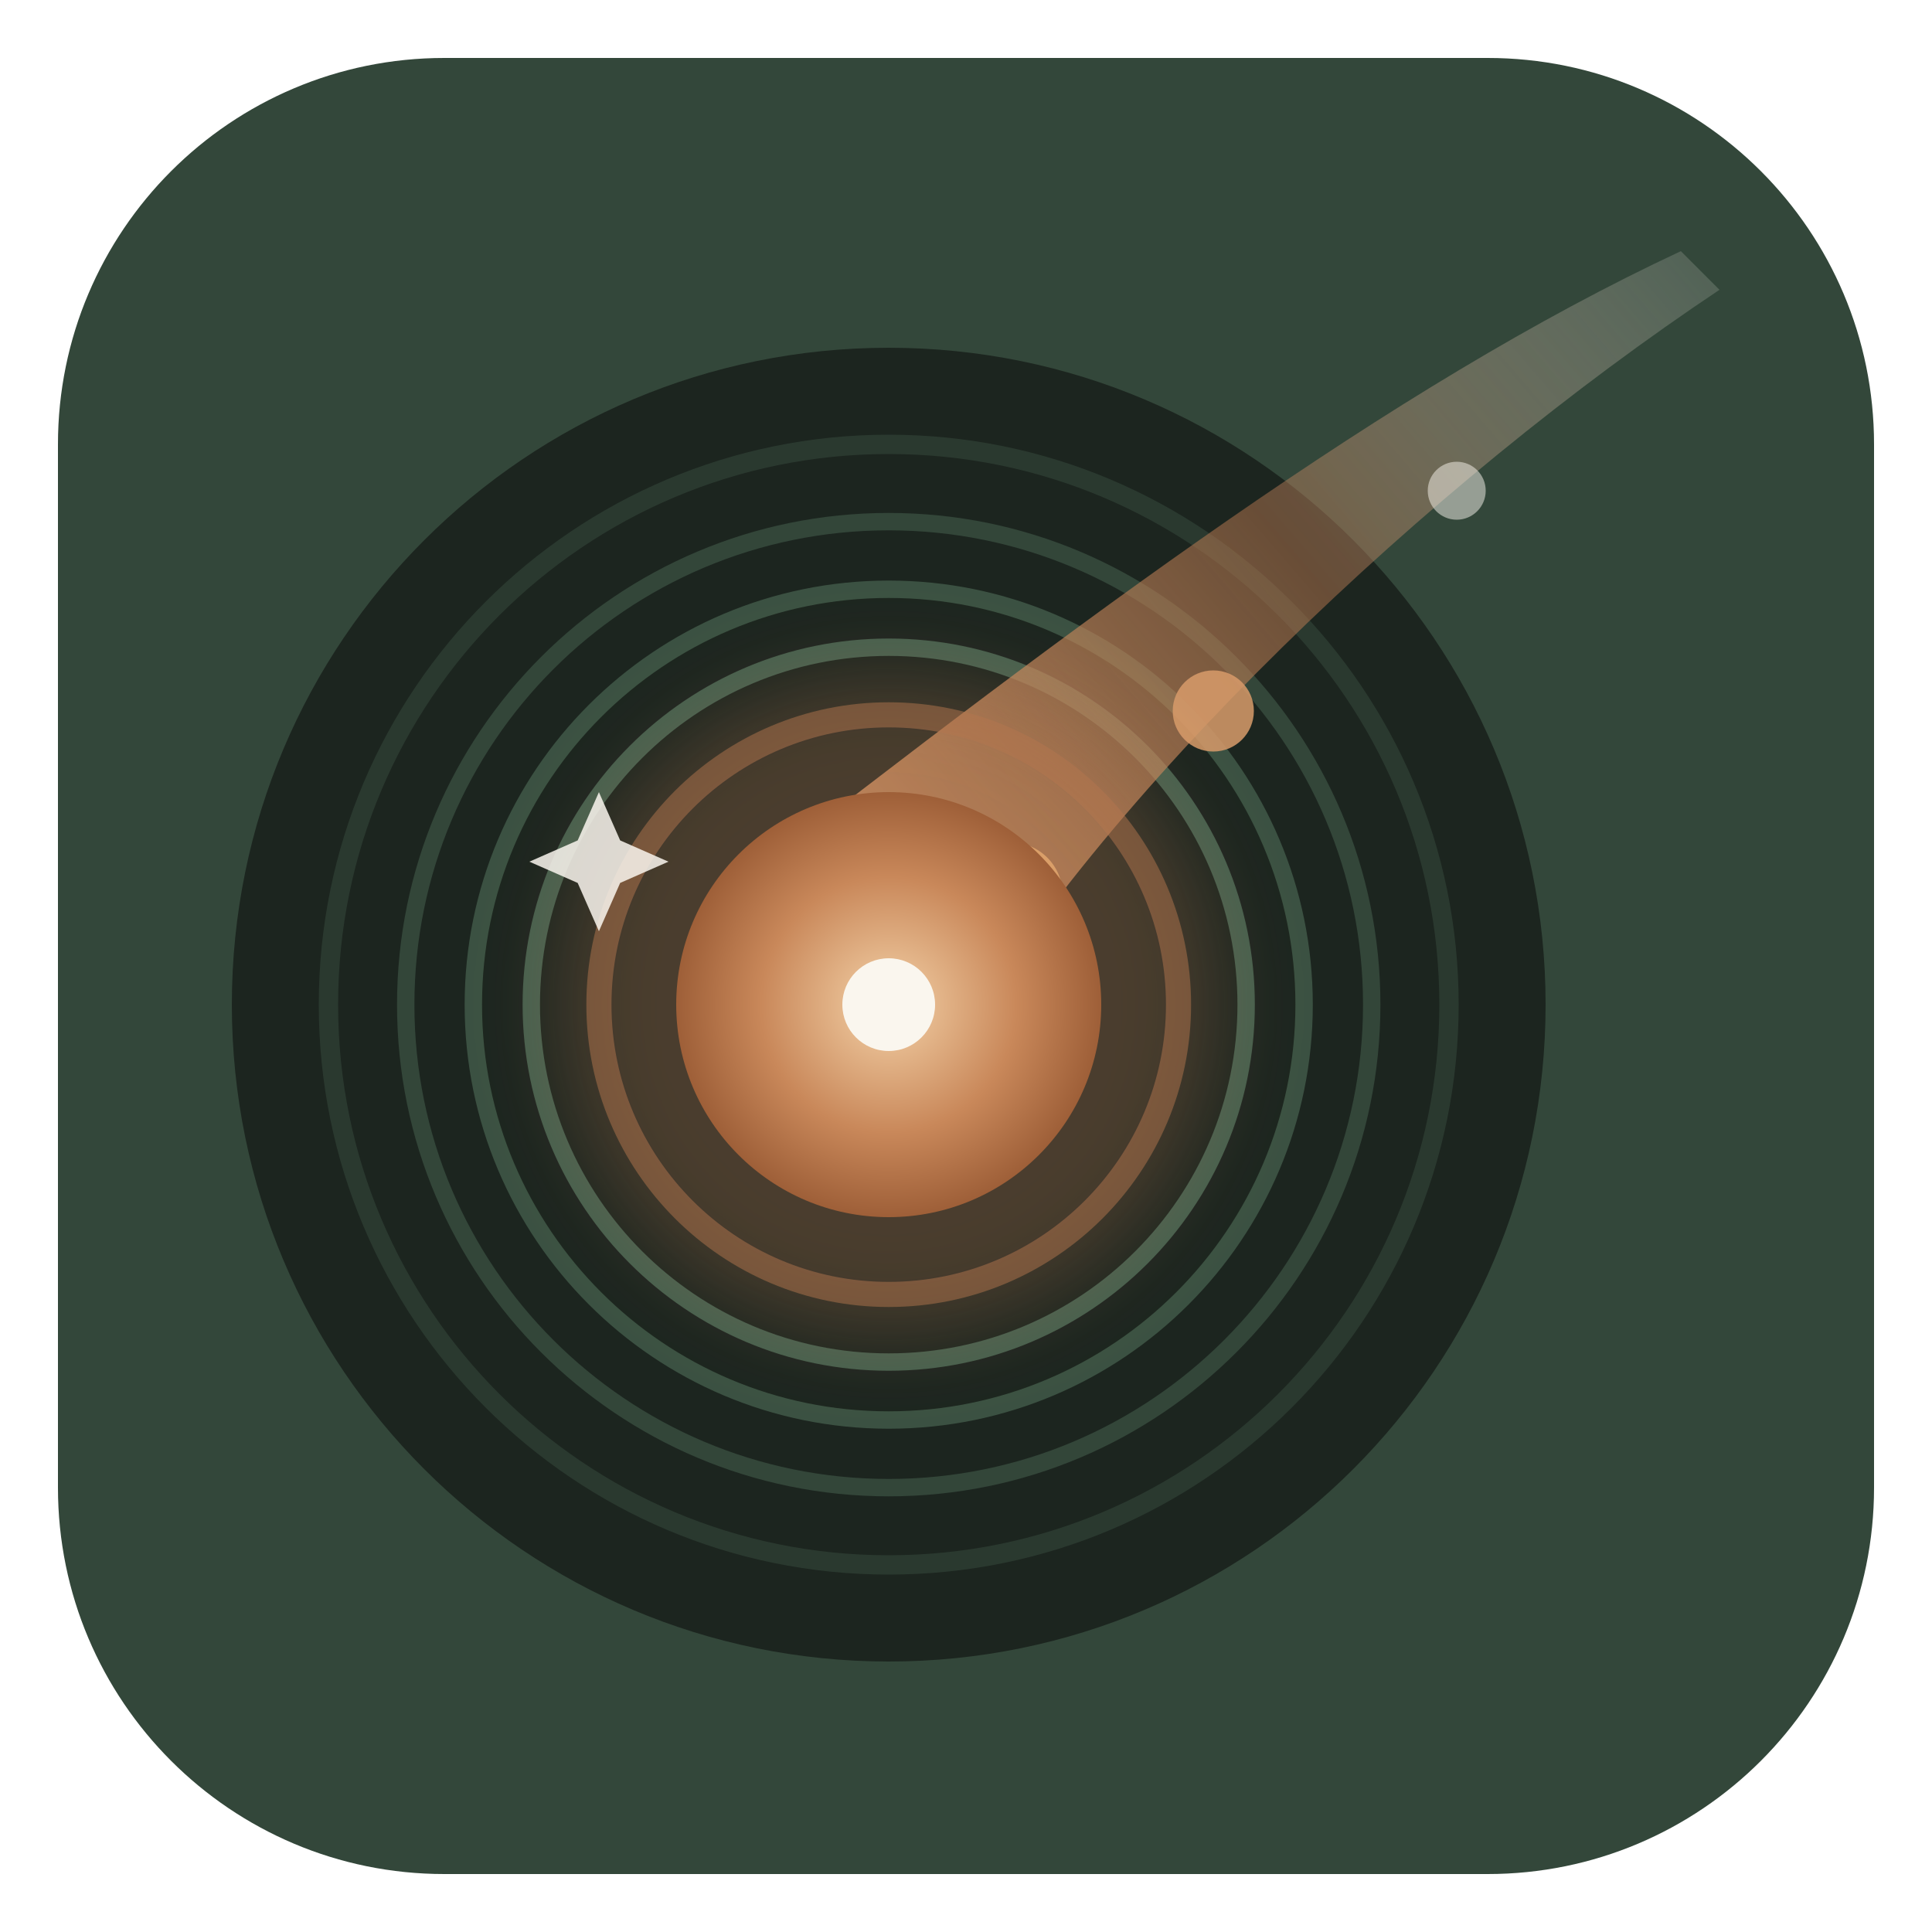
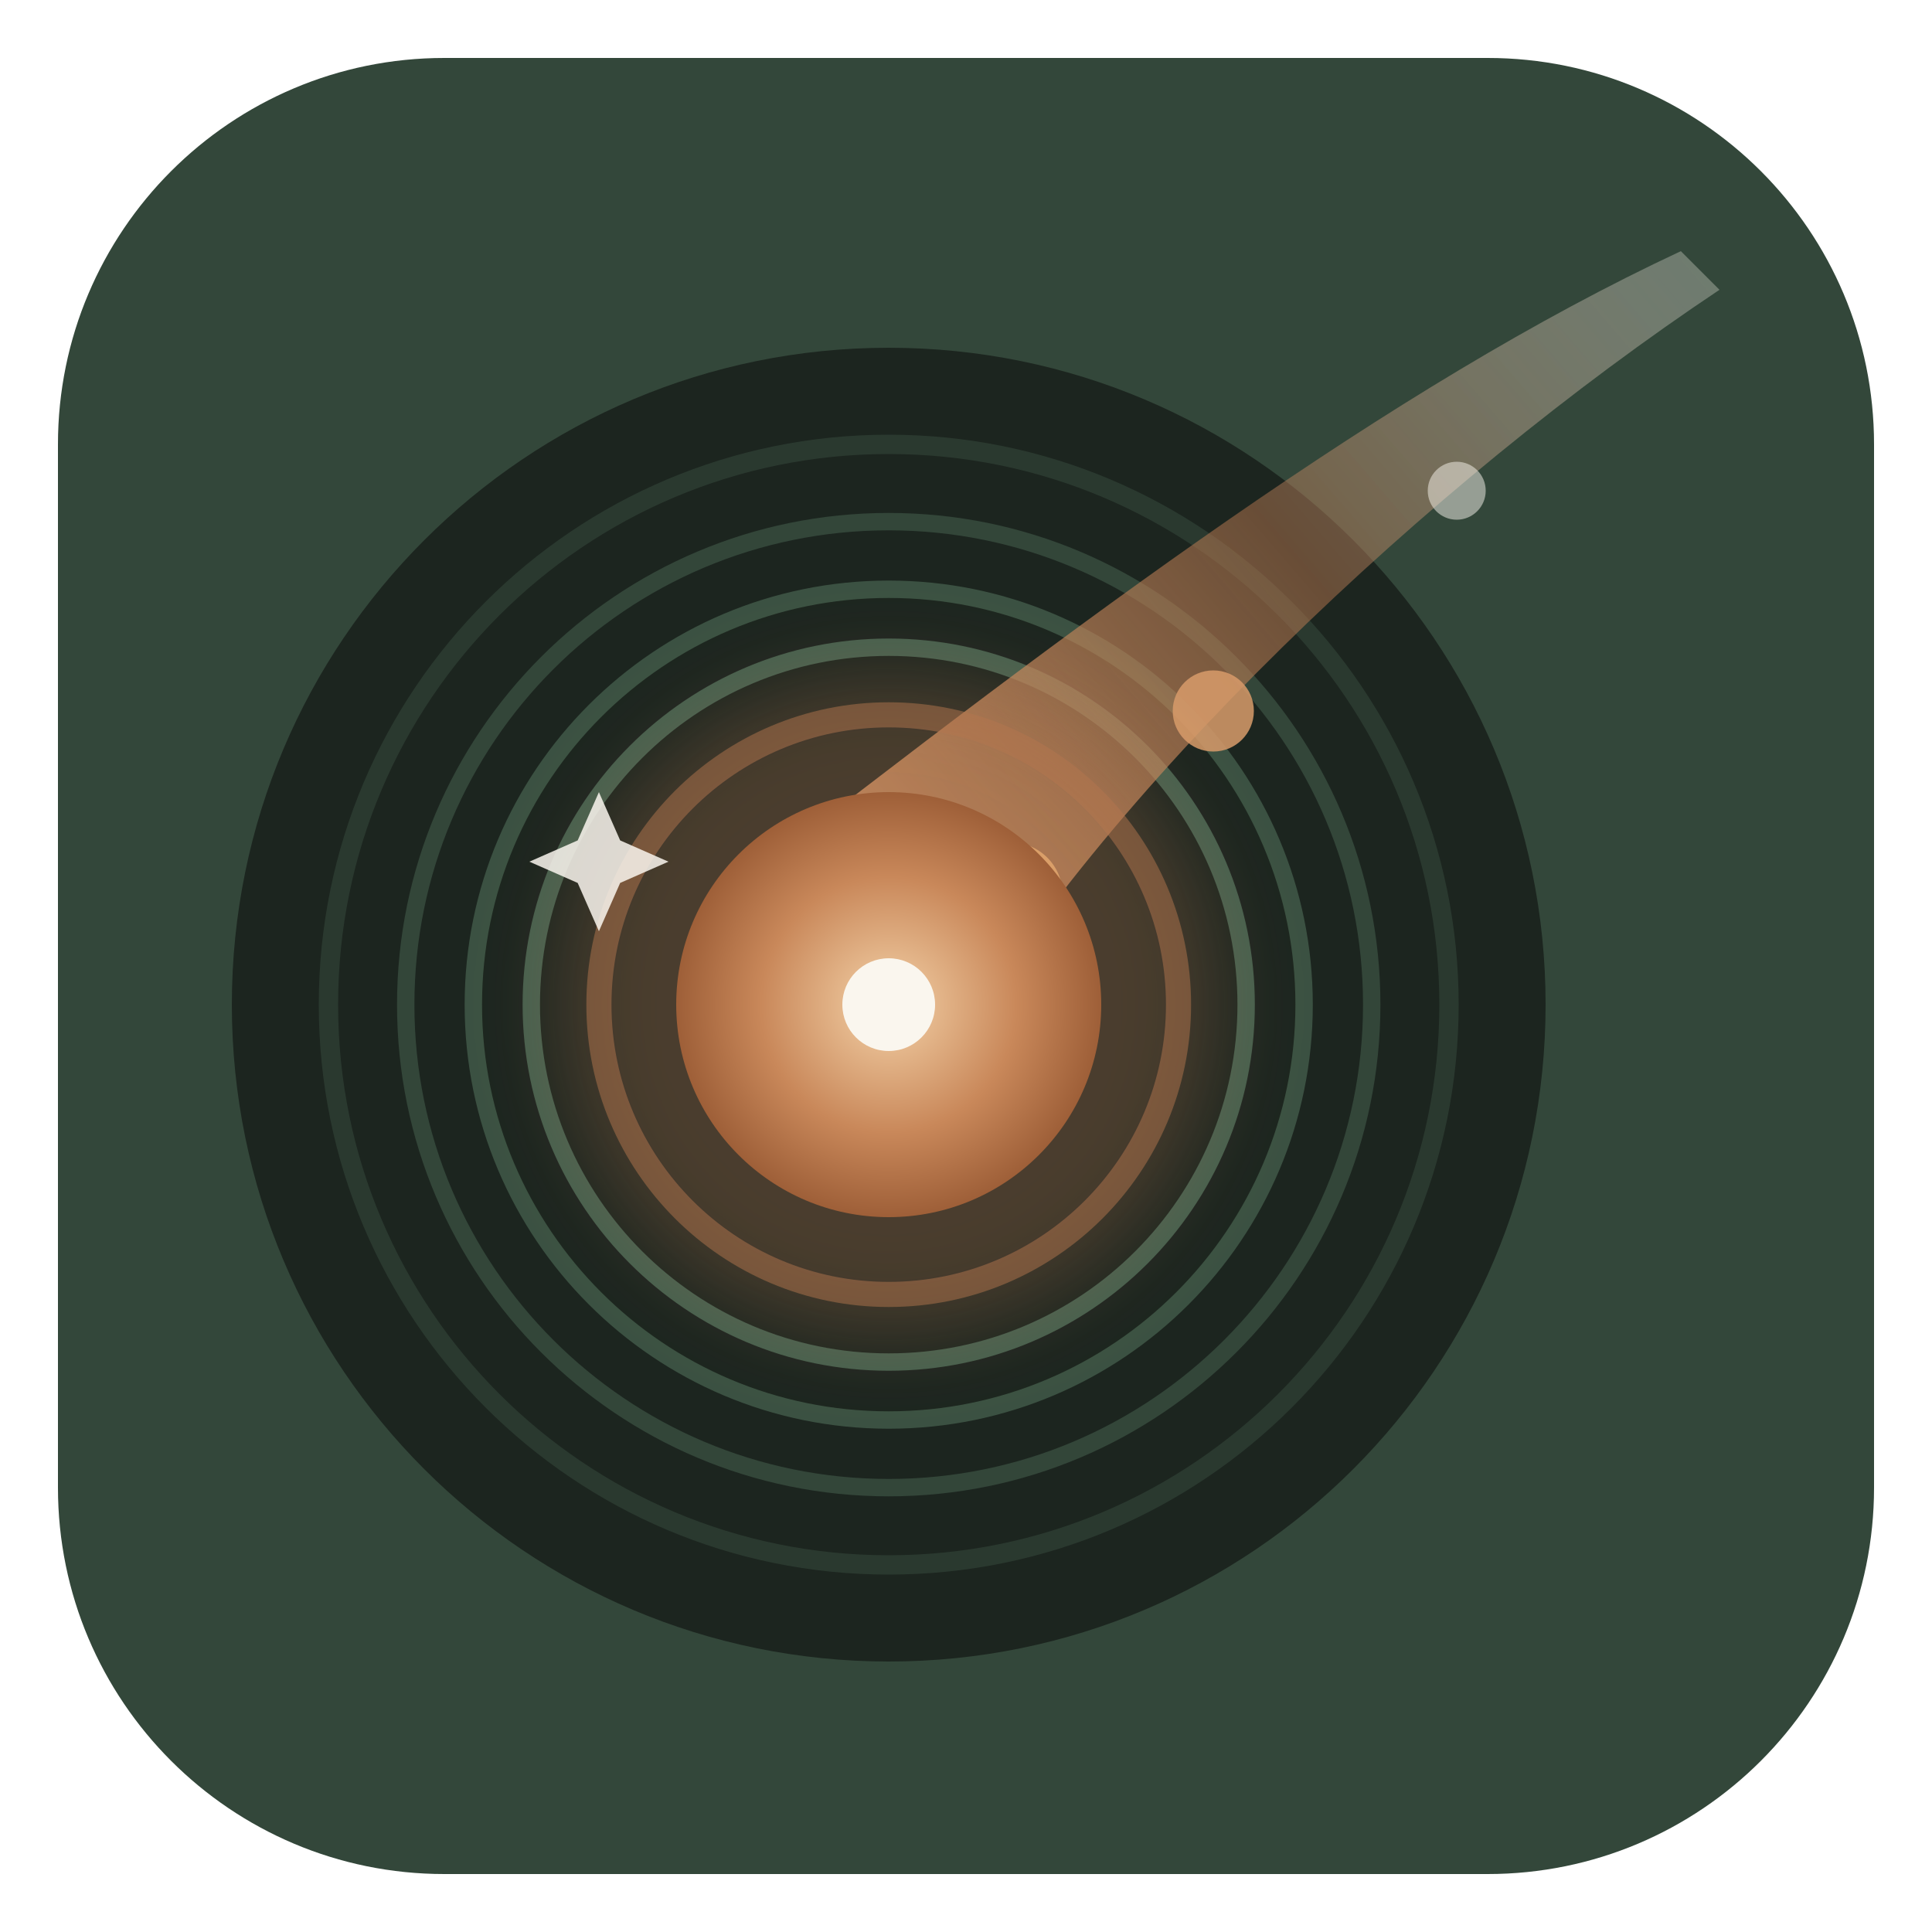
<svg xmlns="http://www.w3.org/2000/svg" width="512" height="512" viewBox="0 0 100 100">
  <defs>
    <linearGradient id="trailF" gradientUnits="userSpaceOnUse" x1="89" y1="15" x2="46" y2="52">
-       <stop offset="0%" stop-color="#FAF6EE" stop-opacity="0.16" />
+       <stop offset="0%" stop-color="#FAF6EE" stop-opacity="0.30" />
      <stop offset="45%" stop-color="#B5764F" stop-opacity="0.50" />
      <stop offset="100%" stop-color="#D89B6A" stop-opacity="0.95" />
    </linearGradient>
    <radialGradient id="orbF" cx="46" cy="52" r="11" gradientUnits="userSpaceOnUse">
      <stop offset="0%" stop-color="#F4D2A8" />
      <stop offset="60%" stop-color="#C9885A" />
      <stop offset="100%" stop-color="#9E5F38" />
    </radialGradient>
    <filter id="glowF" x="-80%" y="-80%" width="260%" height="260%">
      <feGaussianBlur stdDeviation="2.2" />
    </filter>
  </defs>
  <rect x="3" y="3" width="94" height="94" rx="20" fill="#33473A" />
  <circle cx="46" cy="52" r="34" fill="#1C251F" />
  <circle cx="46" cy="52" r="29" fill="none" stroke="#46604E" stroke-width="1" stroke-opacity="0.35" />
  <circle cx="46" cy="52" r="25" fill="none" stroke="#46604E" stroke-width="0.9" stroke-opacity="0.55" />
  <circle cx="46" cy="52" r="21.5" fill="none" stroke="#46604E" stroke-width="0.9" stroke-opacity="0.75" />
  <circle cx="46" cy="52" r="18.5" fill="none" stroke="#46604E" stroke-width="0.9" stroke-opacity="1" />
  <path d="M89,15 C74,25 57,41 49,55 L38,46 C56,32 72,20 87,13 Z" fill="url(#trailF)" />
  <circle cx="75.4" cy="25.4" r="1.5" fill="#FAF6EE" opacity="0.5" />
  <circle cx="62.8" cy="36.8" r="2.1" fill="#D89B6A" opacity="0.85" />
  <circle cx="52.3" cy="46.3" r="2.7" fill="#E9B074" />
  <circle cx="46" cy="52" r="17" fill="#B5764F" opacity="0.30" filter="url(#glowF)" />
  <circle cx="46" cy="52" r="15" fill="none" stroke="#B5764F" stroke-width="1.3" stroke-opacity="0.5" />
  <circle cx="46" cy="52" r="11" fill="url(#orbF)" />
  <circle cx="46" cy="52" r="2.4" fill="#FAF6EE" />
  <path d="M31,41 L32.1,43.5 L34.6,44.6 L32.1,45.7 L31,48.2 L29.9,45.7 L27.4,44.6 L29.9,43.5 Z" fill="#FAF6EE" opacity="0.85" />
</svg>
